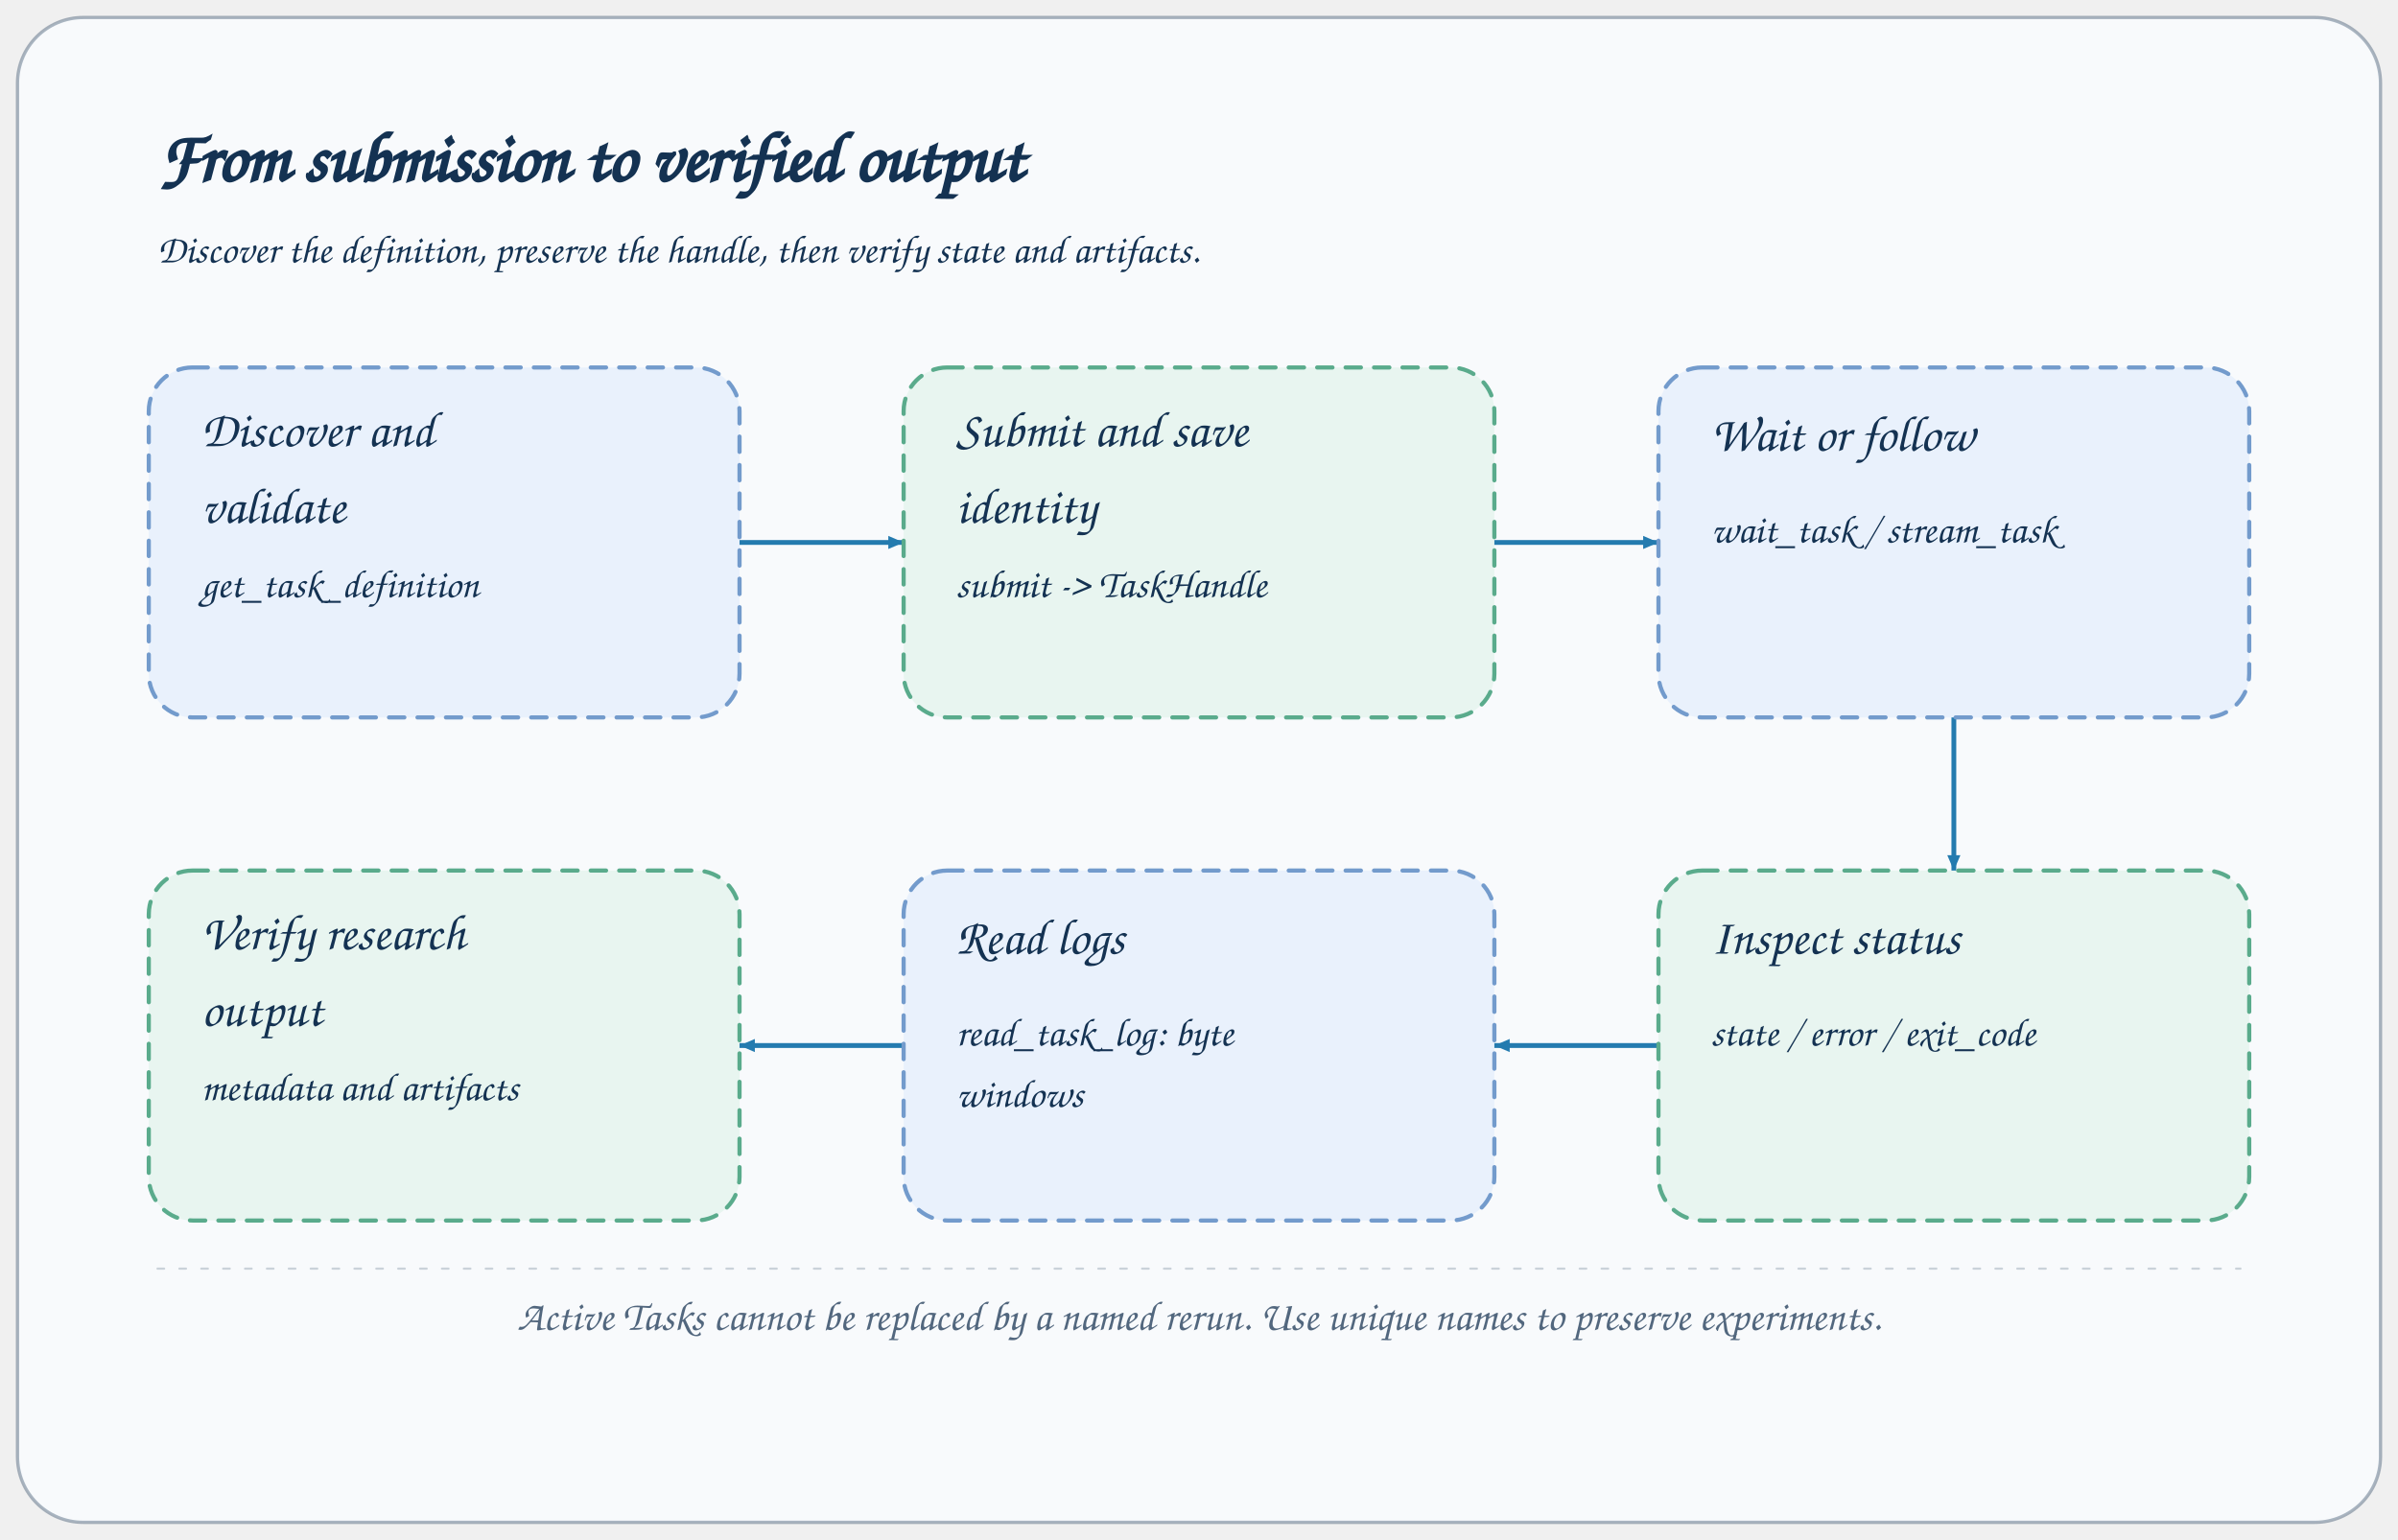
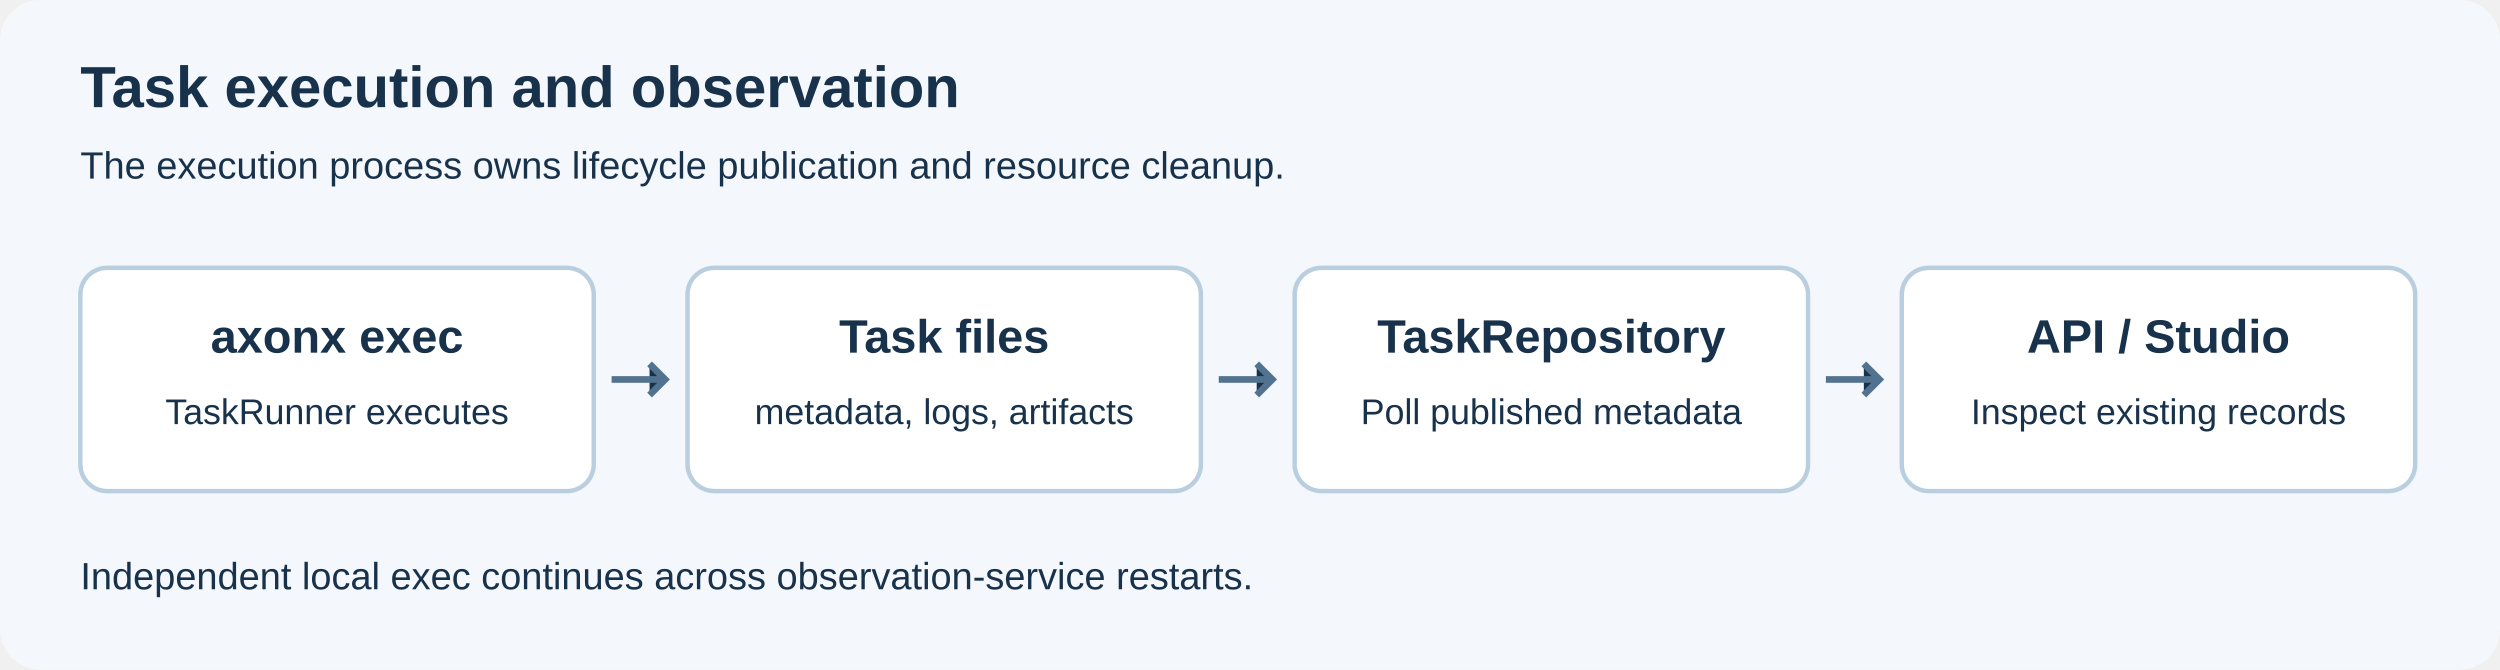
- <svg xmlns="http://www.w3.org/2000/svg" width="1096" height="704" viewBox="0 0 1096 704" role="img" aria-labelledby="title desc">
-   <defs>
-     <marker id="arrow" viewBox="0 0 8 6" refX="7" refY="3" markerWidth="8" markerHeight="6" markerUnits="userSpaceOnUse" orient="auto-start-reverse">
-       <path d="M 0 0 L 7 3 L 0 6 z" fill="#247baf" />
-     </marker>
-   </defs>
-   <rect x="8" y="8" width="1080.0" height="688.0" rx="30" fill="#f8fafc" stroke="#143252" stroke-width="1.5" stroke-linejoin="round" stroke-opacity="0.35" />
-   <g transform="translate(28 28)" font-family="'Comic Sans MS', 'Chalkboard SE', 'Comic Neue', cursive" data-diagram-content="true">
-     <path d="M 385 450 H 310" fill="none" stroke="#247baf" stroke-width="2.2" stroke-linecap="round" stroke-linejoin="round" marker-end="url(#arrow)" />
-     <path d="M 730 450 H 655" fill="none" stroke="#247baf" stroke-width="2.2" stroke-linecap="round" stroke-linejoin="round" marker-end="url(#arrow)" />
-     <path d="M 865 300 V 370" fill="none" stroke="#247baf" stroke-width="2.2" stroke-linecap="round" stroke-linejoin="round" marker-end="url(#arrow)" />
-     <path d="M 655 220 H 730" fill="none" stroke="#247baf" stroke-width="2.2" stroke-linecap="round" stroke-linejoin="round" marker-end="url(#arrow)" />
-     <path d="M 310 220 H 385" fill="none" stroke="#247baf" stroke-width="2.2" stroke-linecap="round" stroke-linejoin="round" marker-end="url(#arrow)" />
-     <g font-family="'Comic Sans MS', 'Chalkboard SE', 'Comic Neue', cursive" fill="#143252">
-       <text x="44" y="55" font-size="32" font-weight="700" text-anchor="start">From submission to verified output</text>
-       <rect x="40" y="140" width="270" height="160" rx="20" fill="#e9f1fc" stroke="#739bcc" stroke-width="1.9" stroke-dasharray="7 6" stroke-linecap="round" />
-       <text x="64.0" y="245" text-anchor="start" font-size="18">get_task_definition</text>
-       <rect x="385" y="140" width="270" height="160" rx="20" fill="#e8f5f0" stroke="#5aab8c" stroke-width="1.9" stroke-dasharray="7 6" stroke-linecap="round" />
-       <text x="409.0" y="245" text-anchor="start" font-size="18">submit -&gt; TaskHandle</text>
-       <rect x="730" y="140" width="270" height="160" rx="20" fill="#e9f1fc" stroke="#739bcc" stroke-width="1.9" stroke-dasharray="7 6" stroke-linecap="round" />
-       <text x="754.0" y="178" text-anchor="start" font-size="23.0" font-weight="600">Wait or follow</text>
-       <text x="754.0" y="220" text-anchor="start" font-size="18">wait_task / stream_task</text>
-       <rect x="730.0" y="370" width="270" height="160" rx="20" fill="#e8f5f0" stroke="#5aab8c" stroke-width="1.9" stroke-dasharray="7 6" stroke-linecap="round" />
-       <text x="754.0" y="408" text-anchor="start" font-size="23.0" font-weight="600">Inspect status</text>
-       <text x="754.0" y="450" text-anchor="start" font-size="18">state / error / exit_code</text>
-       <rect x="385.0" y="370" width="270" height="160" rx="20" fill="#e9f1fc" stroke="#739bcc" stroke-width="1.9" stroke-dasharray="7 6" stroke-linecap="round" />
-       <text x="409.0" y="408" text-anchor="start" font-size="23.0" font-weight="600">Read logs</text>
-       <rect x="40.0" y="370" width="270" height="160" rx="20" fill="#e8f5f0" stroke="#5aab8c" stroke-width="1.9" stroke-dasharray="7 6" stroke-linecap="round" />
-       <text x="64.0" y="475" text-anchor="start" font-size="18">metadata and artifacts</text>
-       <text x="520.0" y="580.0" font-size="19" fill="#52677e" text-anchor="middle">Active Tasks cannot be replaced by a named rerun. Use unique names to preserve experiments.</text>
-       <text x="44" y="92.0" font-size="18" fill="#143252" text-anchor="start">Discover the definition, preserve the handle, then verify state and artifacts.</text>
-       <text x="64.0" y="176" text-anchor="start" font-size="23.0" font-weight="600">Discover and</text>
-       <text x="64.0" y="211" text-anchor="start" font-size="23.0" font-weight="600">validate</text>
-       <text x="409.0" y="176" text-anchor="start" font-size="23.0" font-weight="600">Submit and save</text>
-       <text x="409.0" y="211" text-anchor="start" font-size="23.0" font-weight="600">identity</text>
-       <text x="409.0" y="450" text-anchor="start" font-size="18">read_task_log: byte</text>
-       <text x="409.0" y="478" text-anchor="start" font-size="18">windows</text>
-       <text x="64.0" y="406" text-anchor="start" font-size="23.0" font-weight="600">Verify research</text>
-       <text x="64.0" y="441" text-anchor="start" font-size="23.0" font-weight="600">output</text>
+ <svg xmlns="http://www.w3.org/2000/svg" width="1120" height="300" viewBox="0 0 1120 300" role="img" aria-labelledby="title desc">
+   <rect width="1120" height="300" rx="18" fill="#f4f7fb" />
+   <g font-family="Arial,sans-serif" fill="#18324b">
+     <text x="36" y="48" font-size="26" font-weight="700">Task execution and observation</text>
+     <text x="36" y="80" font-size="17">The execution process owns lifecycle publication and resource cleanup.</text>
+     <g fill="#fff" stroke="#b9cede" stroke-width="2">
+       <rect x="36" y="120" width="230" height="100" rx="12" />
+       <rect x="308" y="120" width="230" height="100" rx="12" />
+       <rect x="580" y="120" width="230" height="100" rx="12" />
+       <rect x="852" y="120" width="230" height="100" rx="12" />
    </g>
-     <path d="M 44 552 H 996" fill="none" stroke="#143252" stroke-opacity="0.2" stroke-width="1" stroke-dasharray="3 7" stroke-linecap="round" />
+     <g font-size="21" font-weight="700" text-anchor="middle">
+       <text x="151" y="158">axonx exec</text>
+       <text x="423" y="158">Task files</text>
+       <text x="695" y="158">TaskRepository</text>
+       <text x="967" y="158">API / Studio</text>
+     </g>
+     <g font-size="16" text-anchor="middle">
+       <text x="151" y="190">TaskRunner executes</text>
+       <text x="423" y="190">metadata, logs, artifacts</text>
+       <text x="695" y="190">Poll published metadata</text>
+       <text x="967" y="190">Inspect existing records</text>
+     </g>
+     <g stroke="#52738f" stroke-width="3">
+       <path d="M274 170h24m-7-7 7 7-7 7" />
+       <path d="M546 170h24m-7-7 7 7-7 7" />
+       <path d="M818 170h24m-7-7 7 7-7 7" />
+     </g>
+     <text x="36" y="264" font-size="17">Independent local exec continues across observation-service restarts.</text>
  </g>
</svg>
